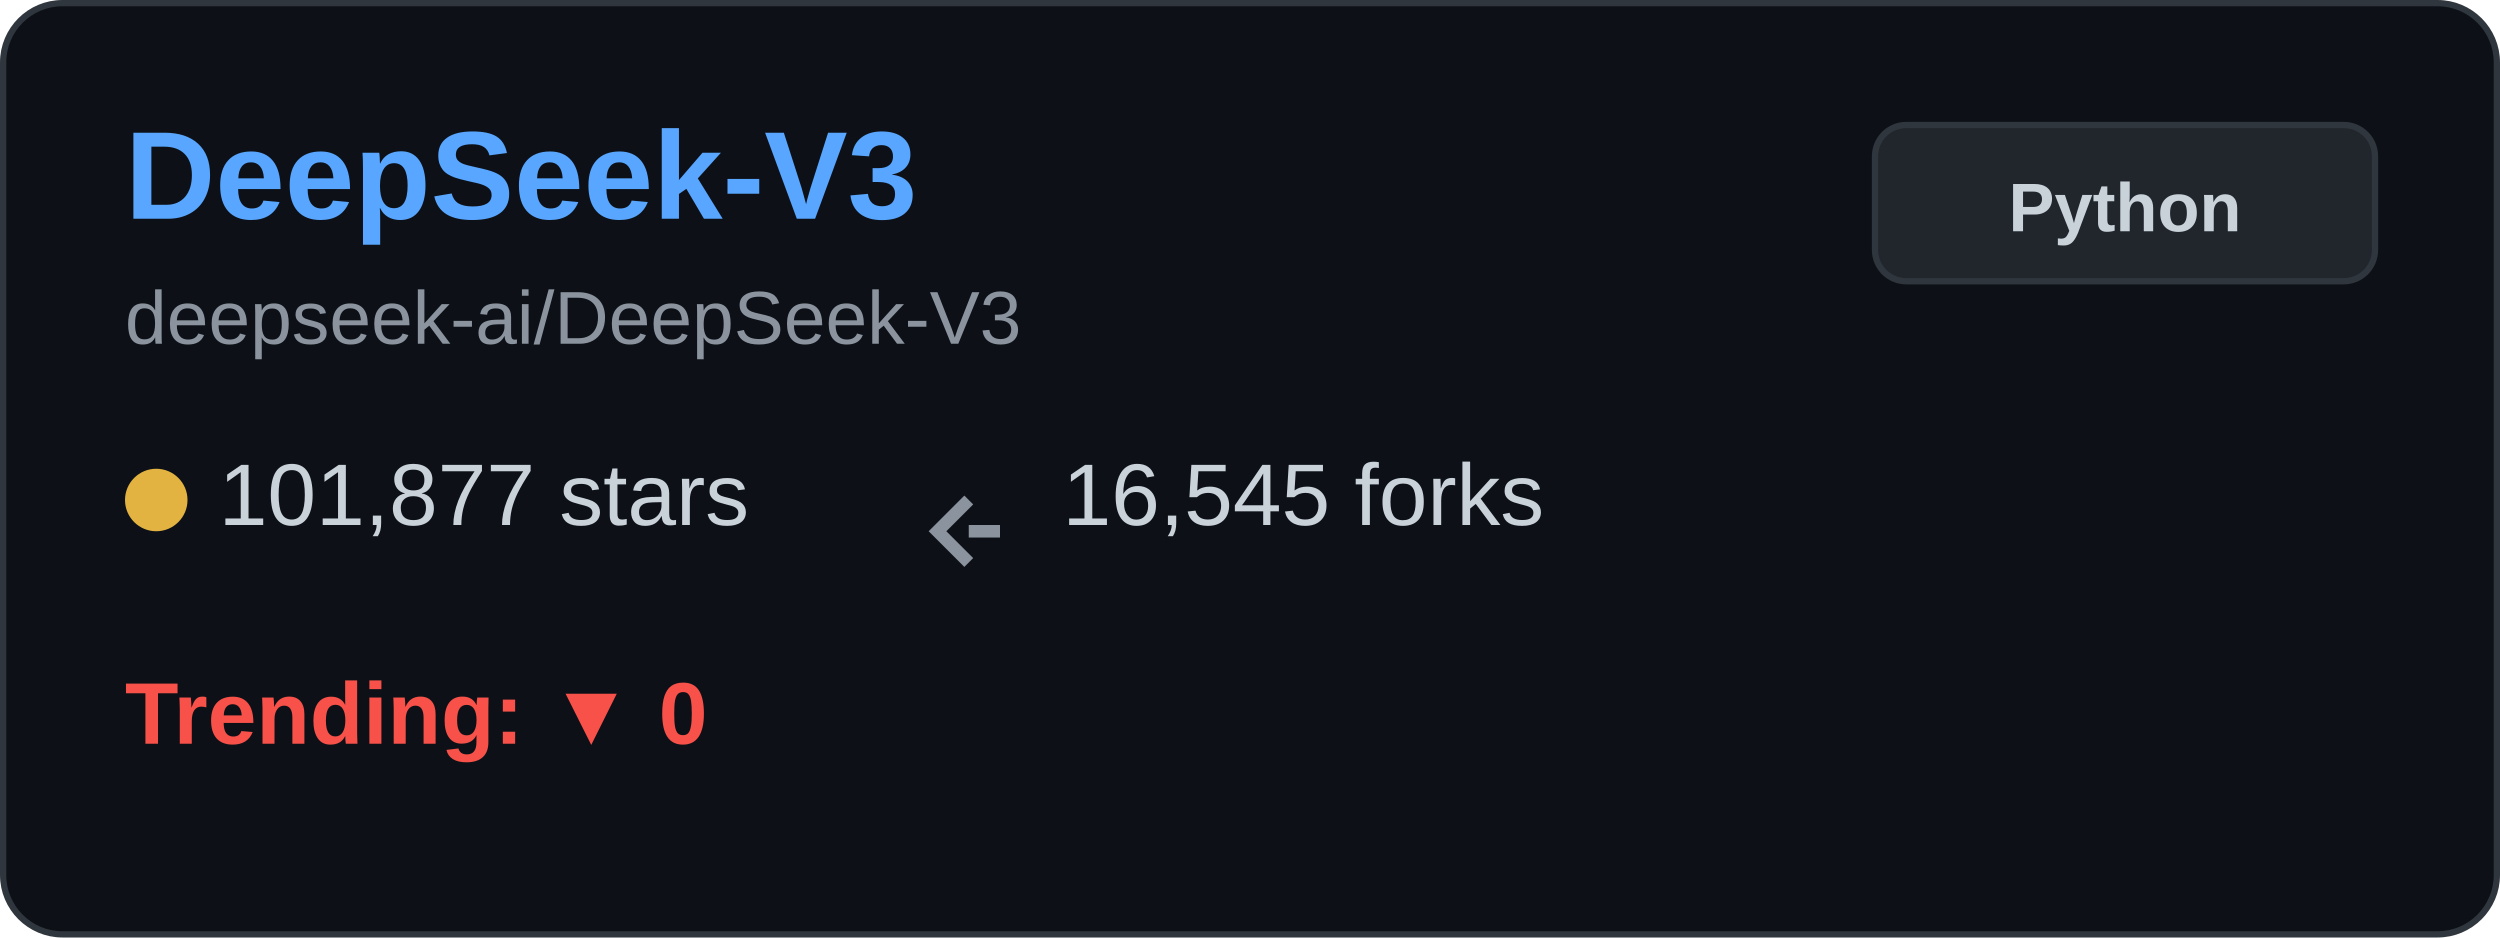
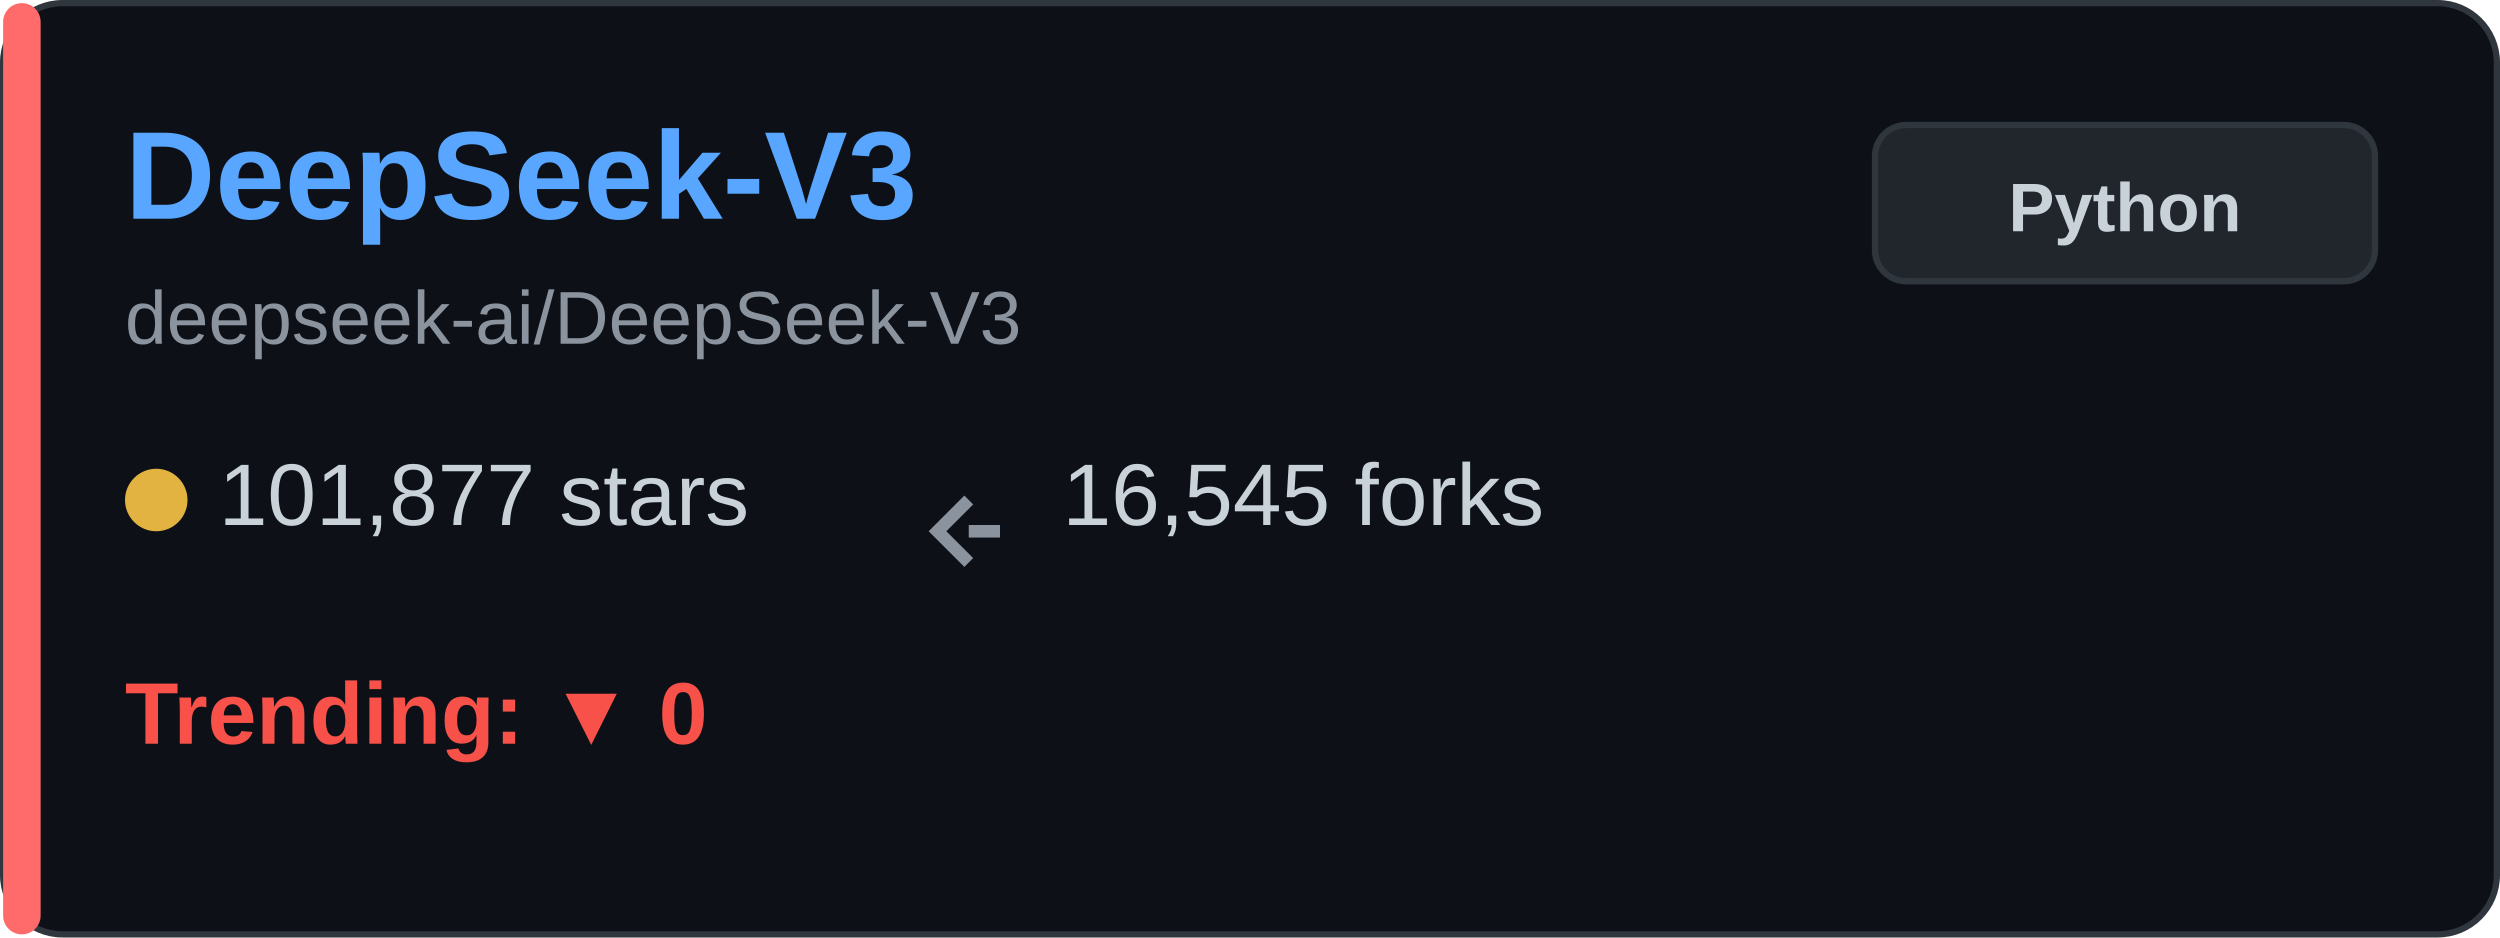
<svg xmlns="http://www.w3.org/2000/svg" width="400" height="150" viewBox="0 0 400 150" fill="none">
  <rect x="0.5" y="0.5" width="399" height="149" rx="9.5" fill="#0d1117" stroke="#30363d" />
+   <rect x="0.5" y="0.5" width="6" height="149" rx="3" fill="#ff6b6b" />
  <text x="20" y="35" font-family="Arial, sans-serif" font-size="20" font-weight="bold" fill="#58a6ff">DeepSeek-V3</text>
  <text x="20" y="55" font-family="Arial, sans-serif" font-size="12" fill="#8b949e">deepseek-ai/DeepSeek-V3</text>
  <g transform="translate(20, 80)">
    <circle cx="5" cy="0" r="5" fill="#e3b341" />
    <text x="15" y="4" font-family="Arial, sans-serif" font-size="14" fill="#c9d1d9">101,877 stars</text>
  </g>
  <g transform="translate(150, 80)">
    <path d="M5 0 L0 5 L5 10 M5 5 L10 5" stroke="#8b949e" stroke-width="2" fill="none" />
    <text x="20" y="4" font-family="Arial, sans-serif" font-size="14" fill="#c9d1d9">16,545 forks</text>
  </g>
  <g transform="translate(20, 115)">
    <text x="0" y="4" font-family="Arial, sans-serif" font-size="14" font-weight="bold" fill="#f85149">Trending: ▼ 0</text>
  </g>
  <rect x="300" y="20" width="80" height="25" rx="5" fill="#21262d" stroke="#30363d" />
  <text x="340" y="37" font-family="Arial, sans-serif" font-size="11" font-weight="bold" fill="#c9d1d9" text-anchor="middle">Python</text>
</svg>
